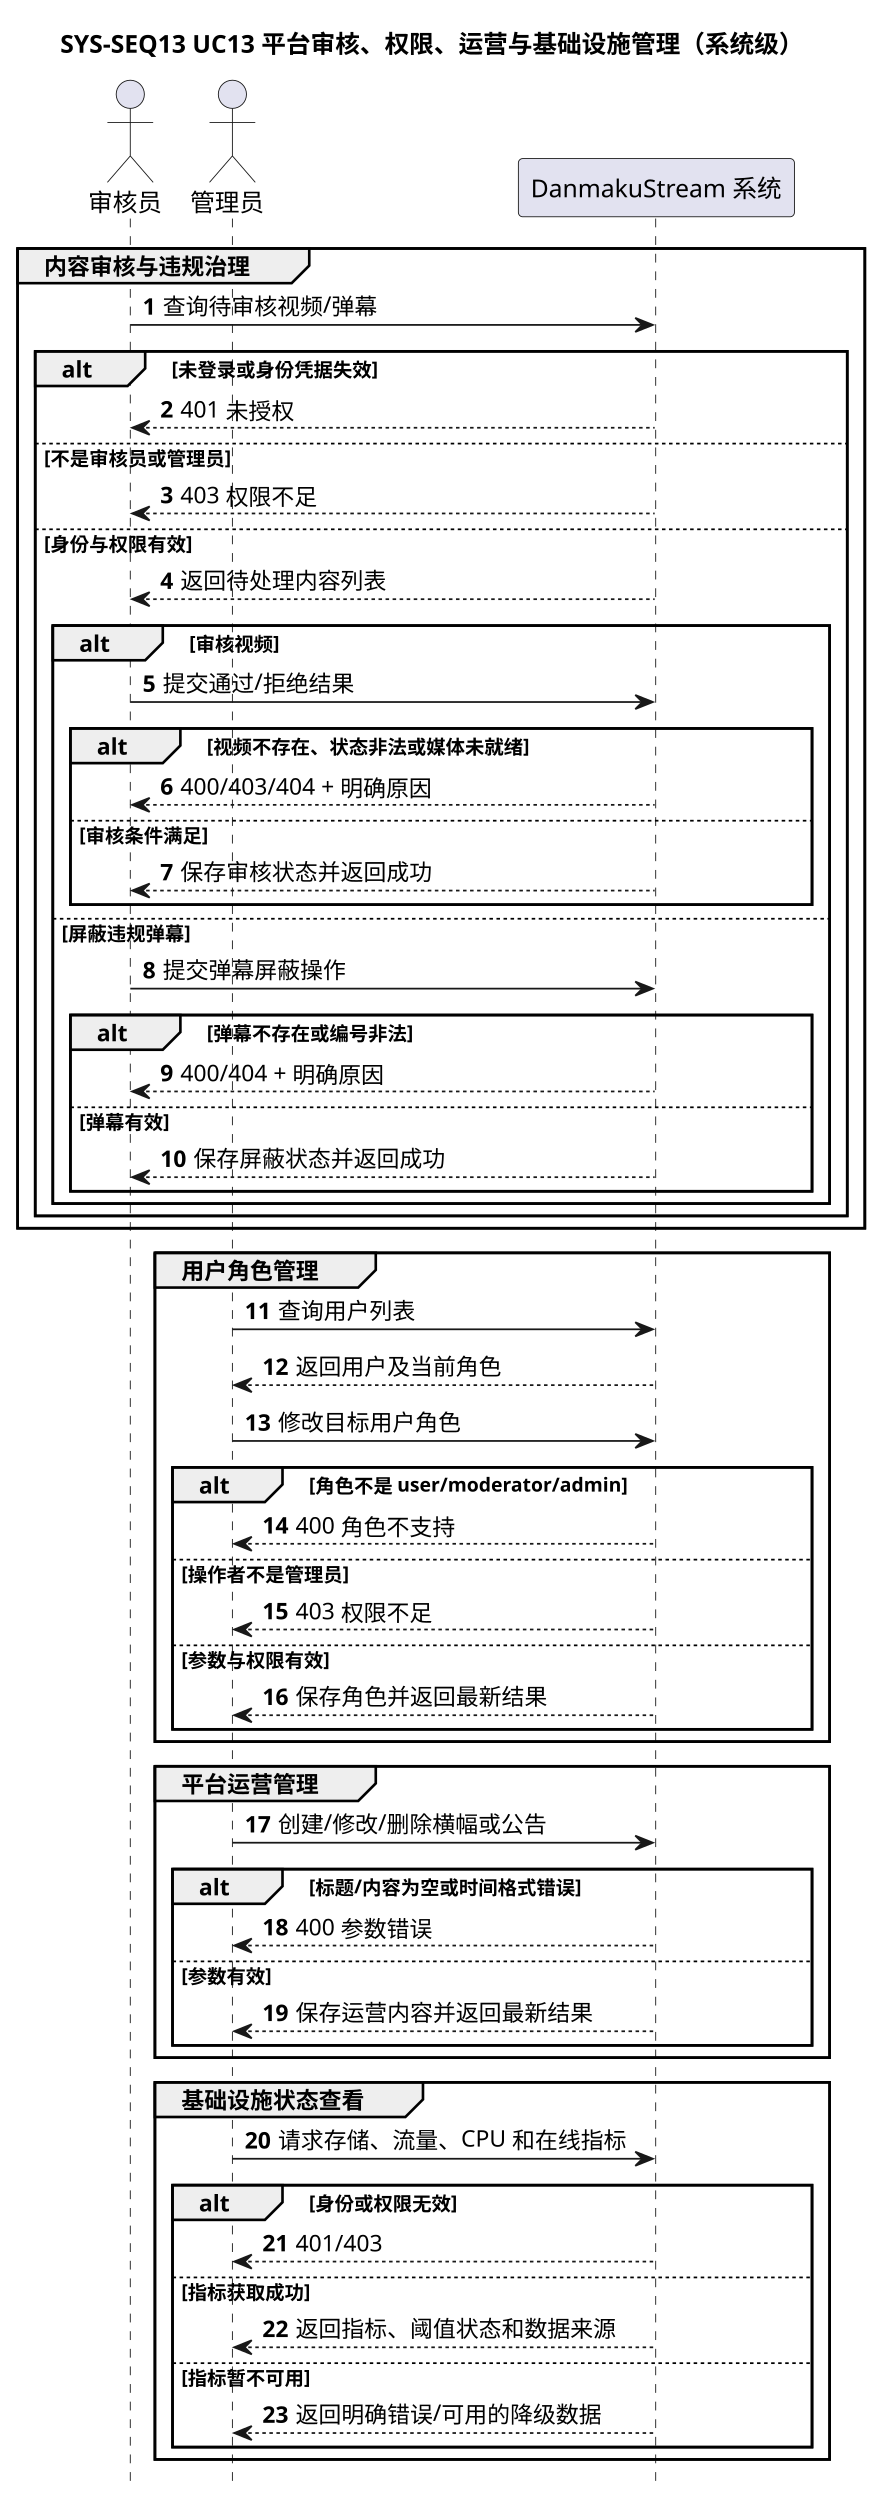
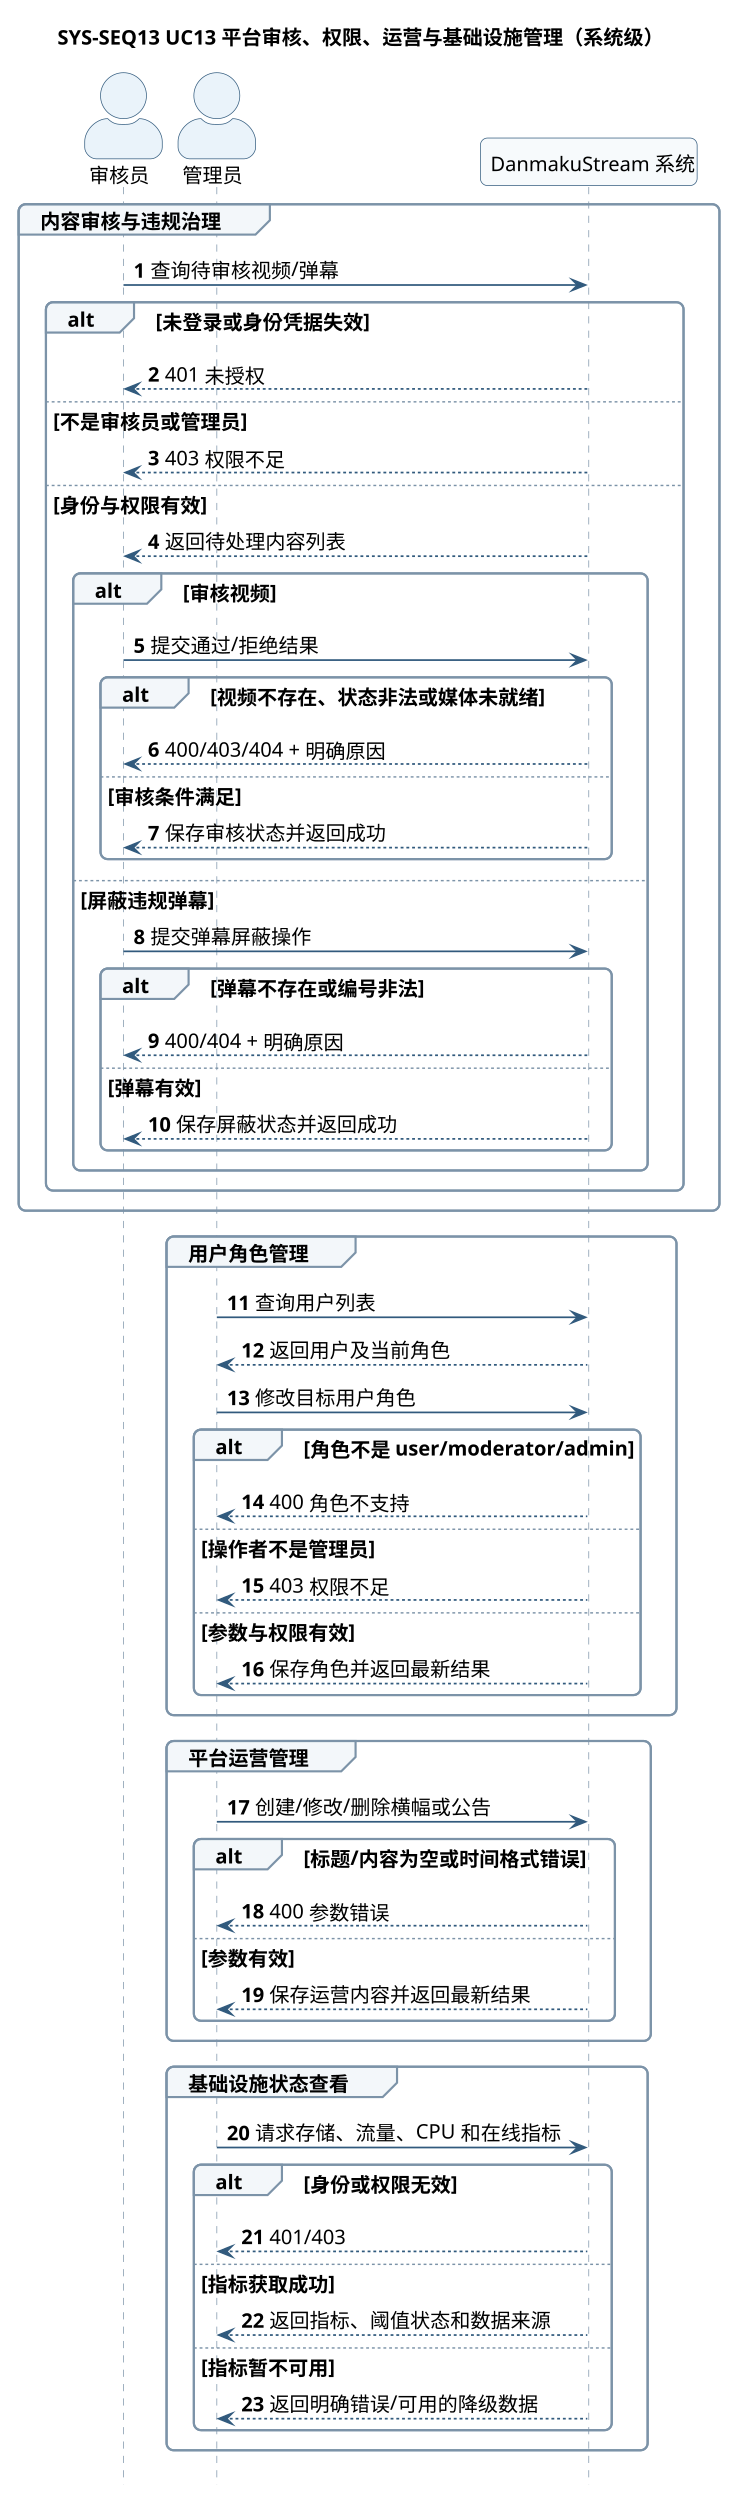
- <svg xmlns="http://www.w3.org/2000/svg" contentStyleType="text/css" data-diagram-type="SEQUENCE" height="1420px" preserveAspectRatio="none" style="width:497px;height:1420px;background:#FFFFFF;" version="1.1" viewBox="0 0 497 1420" width="497px" zoomAndPan="magnify">
+ <svg xmlns="http://www.w3.org/2000/svg" version="1.1" data-diagram-type="SEQUENCE" style="width:521px;height:1741px;background:#FFFFFF;" width="521px" height="1741px" viewBox="0 0 521 1741" zoomAndPan="magnify" preserveAspectRatio="none" contentStyleType="text/css">
  <defs />
-   <g>
-     <text fill="#000000" font-family="sans-serif" font-size="14" font-weight="bold" lengthAdjust="spacing" textLength="431.808" x="34.214" y="29.966">SYS-SEQ13 UC13 平台审核、权限、运营与基础设施管理（系统级）</text>
-     <rect fill="none" height="556.5" style="stroke:#000000;stroke-width:1.5;" width="481.236" x="10" y="141.136" />
-     <rect fill="none" height="491.088" style="stroke:#000000;stroke-width:1.5;" width="461.236" x="20" y="199.548" />
-     <rect fill="none" height="328.3" style="stroke:#000000;stroke-width:1.5;" width="441.236" x="30" y="355.336" />
-     <rect fill="none" height="100.1" style="stroke:#000000;stroke-width:1.5;" width="421.236" x="40" y="413.748" />
-     <rect fill="none" height="100.1" style="stroke:#000000;stroke-width:1.5;" width="421.236" x="40" y="576.536" />
-     <rect fill="none" height="277.612" style="stroke:#000000;stroke-width:1.5;" width="383.236" x="88" y="711.635" />
-     <rect fill="none" height="148.788" style="stroke:#000000;stroke-width:1.5;" width="363.236" x="98" y="833.46" />
-     <rect fill="none" height="165.512" style="stroke:#000000;stroke-width:1.5;" width="383.236" x="88" y="1003.247" />
-     <rect fill="none" height="100.1" style="stroke:#000000;stroke-width:1.5;" width="363.236" x="98" y="1061.659" />
-     <rect fill="none" height="214.2" style="stroke:#000000;stroke-width:1.5;" width="383.236" x="88" y="1182.759" />
-     <rect fill="none" height="148.788" style="stroke:#000000;stroke-width:1.5;" width="363.236" x="98" y="1241.171" />
+   <g font-family="sans-serif" lengthAdjust="spacing">
+     <g class="title" data-source-line="2">
+       <text x="40.005" y="31.044" fill="#000" font-size="14" textLength="439.011" font-weight="700">SYS-SEQ13 UC13 平台审核、权限、运营与基础设施管理（系统级）</text>
+     </g>
+     <rect x="13" y="142.24" width="488.021" height="700.883" fill="none" style="stroke:#7C93A8;stroke-width:1.5;" rx="5" ry="5" />
+     <rect x="32" y="210.48" width="444.021" height="618.643" fill="none" style="stroke:#7C93A8;stroke-width:1.5;" rx="5" ry="5" />
+     <rect x="51" y="399.321" width="400.021" height="415.802" fill="none" style="stroke:#7C93A8;stroke-width:1.5;" rx="5" ry="5" />
+     <rect x="70" y="471.682" width="356.021" height="126.601" fill="none" style="stroke:#7C93A8;stroke-width:1.5;" rx="5" ry="5" />
+     <rect x="70" y="674.522" width="356.021" height="126.601" fill="none" style="stroke:#7C93A8;stroke-width:1.5;" rx="5" ry="5" />
+     <rect x="116" y="861.123" width="355.115" height="333.321" fill="none" style="stroke:#7C93A8;stroke-width:1.5;" rx="5" ry="5" />
+     <rect x="135" y="995.604" width="311.115" height="184.841" fill="none" style="stroke:#7C93A8;stroke-width:1.5;" rx="5" ry="5" />
+     <rect x="116" y="1212.444" width="337.239" height="208.841" fill="none" style="stroke:#7C93A8;stroke-width:1.5;" rx="5" ry="5" />
+     <rect x="135" y="1280.685" width="293.239" height="126.601" fill="none" style="stroke:#7C93A8;stroke-width:1.5;" rx="5" ry="5" />
+     <rect x="116" y="1439.285" width="335.021" height="267.081" fill="none" style="stroke:#7C93A8;stroke-width:1.5;" rx="5" ry="5" />
+     <rect x="135" y="1507.525" width="291.021" height="184.841" fill="none" style="stroke:#7C93A8;stroke-width:1.5;" rx="5" ry="5" />
    <g>
-       <rect fill="#000000" fill-opacity="0" height="1289.823" width="8" x="70" y="124.136" />
-       <line style="stroke:#181818;stroke-width:0.5;stroke-dasharray:5,5;" x1="74" x2="74" y1="124.136" y2="1413.959" />
+       <rect x="82.5" y="130.24" width="8" height="1600.126" fill="#000" fill-opacity="0" />
+       <line x1="86" y1="130.24" x2="86" y2="1730.366" style="stroke:#7C93A8;stroke-width:0.5;stroke-dasharray:5,5;" />
    </g>
    <g>
-       <rect fill="#000000" fill-opacity="0" height="1289.823" width="8" x="128" y="124.136" />
-       <line style="stroke:#181818;stroke-width:0.5;stroke-dasharray:5,5;" x1="132" x2="132" y1="124.136" y2="1413.959" />
+       <rect x="147.5" y="130.24" width="8" height="1600.126" fill="#000" fill-opacity="0" />
+       <line x1="151" y1="130.24" x2="151" y2="1730.366" style="stroke:#7C93A8;stroke-width:0.5;stroke-dasharray:5,5;" />
    </g>
    <g>
-       <rect fill="#000000" fill-opacity="0" height="1289.823" width="8" x="368.836" y="124.136" />
-       <line style="stroke:#181818;stroke-width:0.5;stroke-dasharray:5,5;" x1="372.436" x2="372.436" y1="124.136" y2="1413.959" />
+       <rect x="406.521" y="130.24" width="8" height="1600.126" fill="#000" fill-opacity="0" />
+       <line x1="410.021" y1="130.24" x2="410.021" y2="1730.366" style="stroke:#7C93A8;stroke-width:0.5;stroke-dasharray:5,5;" />
    </g>
-     <g class="participant participant-head" data-participant="Moderator">
-       <text fill="#000000" font-family="sans-serif" font-size="14" lengthAdjust="spacing" textLength="42" x="50" y="120.034">审核员</text>
-       <ellipse cx="74" cy="53.568" fill="#E2E2F0" rx="8" ry="8" style="stroke:#181818;stroke-width:0.5;" />
-       <path d="M74,61.568 L74,88.568 M61,69.568 L87,69.568 M74,88.568 L61,103.568 M74,88.568 L87,103.568" fill="none" style="stroke:#181818;stroke-width:0.5;" />
-     </g>
-     <g class="participant participant-head" data-participant="Admin">
-       <text fill="#000000" font-family="sans-serif" font-size="14" lengthAdjust="spacing" textLength="42" x="108" y="120.034">管理员</text>
-       <ellipse cx="132" cy="53.568" fill="#E2E2F0" rx="8" ry="8" style="stroke:#181818;stroke-width:0.5;" />
-       <path d="M132,61.568 L132,88.568 M119,69.568 L145,69.568 M132,88.568 L119,103.568 M132,88.568 L145,103.568" fill="none" style="stroke:#181818;stroke-width:0.5;" />
-     </g>
-     <g class="participant participant-head" data-participant="System">
-       <rect fill="#E2E2F0" height="33.068" rx="2.5" ry="2.5" style="stroke:#181818;stroke-width:0.5;" width="156.8" x="294.436" y="90.068" />
-       <text fill="#000000" font-family="sans-serif" font-size="14" lengthAdjust="spacing" textLength="142.8" x="301.436" y="112.034">DanmakuStream 系统</text>
-     </g>
-     <path d="M10,141.136 L175.656,141.136 L175.656,150.842 L165.656,160.842 L10,160.842 L10,141.136" fill="#EEEEEE" style="stroke:#000000;stroke-width:1.5;" />
-     <rect fill="none" height="556.5" style="stroke:#000000;stroke-width:1.5;" width="481.236" x="10" y="141.136" />
-     <text fill="#000000" font-family="sans-serif" font-size="13" font-weight="bold" lengthAdjust="spacing" textLength="120.656" x="25" y="156.033">内容审核与违规治理</text>
-     <g class="message" data-participant-1="Moderator" data-participant-2="System">
-       <polygon fill="#181818" points="360.836,180.548,370.836,184.548,360.836,188.548,364.836,184.548" style="stroke:#181818;stroke-width:1;" />
-       <line style="stroke:#181818;stroke-width:1;" x1="74" x2="366.836" y1="184.548" y2="184.548" />
-       <text fill="#000000" font-family="sans-serif" font-size="13" font-weight="bold" lengthAdjust="spacing" textLength="7.436" x="81" y="178.739">1</text>
-       <text fill="#000000" font-family="sans-serif" font-size="13" lengthAdjust="spacing" textLength="121.836" x="92.436" y="178.739">查询待审核视频/弹幕</text>
-     </g>
-     <path d="M20,199.548 L82.459,199.548 L82.459,209.254 L72.459,219.254 L20,219.254 L20,199.548" fill="#EEEEEE" style="stroke:#000000;stroke-width:1.5;" />
-     <rect fill="none" height="491.088" style="stroke:#000000;stroke-width:1.5;" width="461.236" x="20" y="199.548" />
-     <text fill="#000000" font-family="sans-serif" font-size="13" font-weight="bold" lengthAdjust="spacing" textLength="17.459" x="35" y="214.445">alt</text>
-     <text fill="#000000" font-family="sans-serif" font-size="11" font-weight="bold" lengthAdjust="spacing" textLength="120.719" x="97.459" y="213.307">[未登录或身份凭据失效]</text>
-     <g class="message" data-participant-1="System" data-participant-2="Moderator">
-       <polygon fill="#181818" points="85,238.96,75,242.96,85,246.96,81,242.96" style="stroke:#181818;stroke-width:1;" />
-       <line style="stroke:#181818;stroke-width:1;stroke-dasharray:2,2;" x1="79" x2="371.836" y1="242.96" y2="242.96" />
-       <text fill="#000000" font-family="sans-serif" font-size="13" font-weight="bold" lengthAdjust="spacing" textLength="7.436" x="91" y="237.151">2</text>
-       <text fill="#000000" font-family="sans-serif" font-size="13" lengthAdjust="spacing" textLength="64.688" x="102.436" y="237.151">401 未授权</text>
-     </g>
-     <line style="stroke:#000000;stroke-width:1;stroke-dasharray:2,2;" x1="20" x2="481.236" y1="251.96" y2="251.96" />
-     <text fill="#000000" font-family="sans-serif" font-size="11" font-weight="bold" lengthAdjust="spacing" textLength="109.376" x="25" y="263.719">[不是审核员或管理员]</text>
-     <g class="message" data-participant-1="System" data-participant-2="Moderator">
-       <polygon fill="#181818" points="85,287.648,75,291.648,85,295.648,81,291.648" style="stroke:#181818;stroke-width:1;" />
-       <line style="stroke:#181818;stroke-width:1;stroke-dasharray:2,2;" x1="79" x2="371.836" y1="291.648" y2="291.648" />
-       <text fill="#000000" font-family="sans-serif" font-size="13" font-weight="bold" lengthAdjust="spacing" textLength="7.436" x="91" y="285.839">3</text>
-       <text fill="#000000" font-family="sans-serif" font-size="13" lengthAdjust="spacing" textLength="77.688" x="102.436" y="285.839">403 权限不足</text>
-     </g>
-     <line style="stroke:#000000;stroke-width:1;stroke-dasharray:2,2;" x1="20" x2="481.236" y1="300.648" y2="300.648" />
-     <text fill="#000000" font-family="sans-serif" font-size="11" font-weight="bold" lengthAdjust="spacing" textLength="86.688" x="25" y="312.407">[身份与权限有效]</text>
-     <g class="message" data-participant-1="System" data-participant-2="Moderator">
-       <polygon fill="#181818" points="85,336.336,75,340.336,85,344.336,81,340.336" style="stroke:#181818;stroke-width:1;" />
-       <line style="stroke:#181818;stroke-width:1;stroke-dasharray:2,2;" x1="79" x2="371.836" y1="340.336" y2="340.336" />
-       <text fill="#000000" font-family="sans-serif" font-size="13" font-weight="bold" lengthAdjust="spacing" textLength="7.436" x="91" y="334.527">4</text>
-       <text fill="#000000" font-family="sans-serif" font-size="13" lengthAdjust="spacing" textLength="117" x="102.436" y="334.527">返回待处理内容列表</text>
-     </g>
-     <path d="M30,355.336 L92.459,355.336 L92.459,365.042 L82.459,375.042 L30,375.042 L30,355.336" fill="#EEEEEE" style="stroke:#000000;stroke-width:1.5;" />
-     <rect fill="none" height="328.3" style="stroke:#000000;stroke-width:1.5;" width="441.236" x="30" y="355.336" />
-     <text fill="#000000" font-family="sans-serif" font-size="13" font-weight="bold" lengthAdjust="spacing" textLength="17.459" x="45" y="370.233">alt</text>
-     <text fill="#000000" font-family="sans-serif" font-size="11" font-weight="bold" lengthAdjust="spacing" textLength="52.657" x="107.459" y="369.095">[审核视频]</text>
-     <g class="message" data-participant-1="Moderator" data-participant-2="System">
-       <polygon fill="#181818" points="360.836,394.748,370.836,398.748,360.836,402.748,364.836,398.748" style="stroke:#181818;stroke-width:1;" />
-       <line style="stroke:#181818;stroke-width:1;" x1="74" x2="366.836" y1="398.748" y2="398.748" />
-       <text fill="#000000" font-family="sans-serif" font-size="13" font-weight="bold" lengthAdjust="spacing" textLength="7.436" x="81" y="392.939">5</text>
-       <text fill="#000000" font-family="sans-serif" font-size="13" lengthAdjust="spacing" textLength="108.836" x="92.436" y="392.939">提交通过/拒绝结果</text>
-     </g>
-     <path d="M40,413.748 L102.459,413.748 L102.459,423.454 L92.459,433.454 L40,433.454 L40,413.748" fill="#EEEEEE" style="stroke:#000000;stroke-width:1.5;" />
-     <rect fill="none" height="100.1" style="stroke:#000000;stroke-width:1.5;" width="421.236" x="40" y="413.748" />
-     <text fill="#000000" font-family="sans-serif" font-size="13" font-weight="bold" lengthAdjust="spacing" textLength="17.459" x="55" y="428.645">alt</text>
-     <text fill="#000000" font-family="sans-serif" font-size="11" font-weight="bold" lengthAdjust="spacing" textLength="188.782" x="117.459" y="427.507">[视频不存在、状态非法或媒体未就绪]</text>
-     <g class="message" data-participant-1="System" data-participant-2="Moderator">
-       <polygon fill="#181818" points="85,453.16,75,457.16,85,461.16,81,457.16" style="stroke:#181818;stroke-width:1;" />
-       <line style="stroke:#181818;stroke-width:1;stroke-dasharray:2,2;" x1="79" x2="371.836" y1="457.16" y2="457.16" />
-       <text fill="#000000" font-family="sans-serif" font-size="13" font-weight="bold" lengthAdjust="spacing" textLength="7.436" x="91" y="451.351">6</text>
-       <text fill="#000000" font-family="sans-serif" font-size="13" lengthAdjust="spacing" textLength="142.792" x="102.436" y="451.351">400/403/404 + 明确原因</text>
-     </g>
-     <line style="stroke:#000000;stroke-width:1;stroke-dasharray:2,2;" x1="40" x2="461.236" y1="466.16" y2="466.16" />
-     <text fill="#000000" font-family="sans-serif" font-size="11" font-weight="bold" lengthAdjust="spacing" textLength="75.344" x="45" y="477.919">[审核条件满足]</text>
-     <g class="message" data-participant-1="System" data-participant-2="Moderator">
-       <polygon fill="#181818" points="85,501.848,75,505.848,85,509.848,81,505.848" style="stroke:#181818;stroke-width:1;" />
-       <line style="stroke:#181818;stroke-width:1;stroke-dasharray:2,2;" x1="79" x2="371.836" y1="505.848" y2="505.848" />
-       <text fill="#000000" font-family="sans-serif" font-size="13" font-weight="bold" lengthAdjust="spacing" textLength="7.436" x="91" y="500.039">7</text>
-       <text fill="#000000" font-family="sans-serif" font-size="13" lengthAdjust="spacing" textLength="143" x="102.436" y="500.039">保存审核状态并返回成功</text>
-     </g>
-     <line style="stroke:#000000;stroke-width:1;stroke-dasharray:2,2;" x1="30" x2="471.236" y1="521.848" y2="521.848" />
-     <text fill="#000000" font-family="sans-serif" font-size="11" font-weight="bold" lengthAdjust="spacing" textLength="75.344" x="35" y="533.607">[屏蔽违规弹幕]</text>
-     <g class="message" data-participant-1="Moderator" data-participant-2="System">
-       <polygon fill="#181818" points="360.836,557.536,370.836,561.536,360.836,565.536,364.836,561.536" style="stroke:#181818;stroke-width:1;" />
-       <line style="stroke:#181818;stroke-width:1;" x1="74" x2="366.836" y1="561.536" y2="561.536" />
-       <text fill="#000000" font-family="sans-serif" font-size="13" font-weight="bold" lengthAdjust="spacing" textLength="7.436" x="81" y="555.727">8</text>
-       <text fill="#000000" font-family="sans-serif" font-size="13" lengthAdjust="spacing" textLength="104" x="92.436" y="555.727">提交弹幕屏蔽操作</text>
-     </g>
-     <path d="M40,576.536 L102.459,576.536 L102.459,586.242 L92.459,596.242 L40,596.242 L40,576.536" fill="#EEEEEE" style="stroke:#000000;stroke-width:1.5;" />
-     <rect fill="none" height="100.1" style="stroke:#000000;stroke-width:1.5;" width="421.236" x="40" y="576.536" />
-     <text fill="#000000" font-family="sans-serif" font-size="13" font-weight="bold" lengthAdjust="spacing" textLength="17.459" x="55" y="591.433">alt</text>
-     <text fill="#000000" font-family="sans-serif" font-size="11" font-weight="bold" lengthAdjust="spacing" textLength="120.719" x="117.459" y="590.294">[弹幕不存在或编号非法]</text>
-     <g class="message" data-participant-1="System" data-participant-2="Moderator">
-       <polygon fill="#181818" points="85,615.948,75,619.948,85,623.948,81,619.948" style="stroke:#181818;stroke-width:1;" />
-       <line style="stroke:#181818;stroke-width:1;stroke-dasharray:2,2;" x1="79" x2="371.836" y1="619.948" y2="619.948" />
-       <text fill="#000000" font-family="sans-serif" font-size="13" font-weight="bold" lengthAdjust="spacing" textLength="7.436" x="91" y="614.139">9</text>
-       <text fill="#000000" font-family="sans-serif" font-size="13" lengthAdjust="spacing" textLength="115.648" x="102.436" y="614.139">400/404 + 明确原因</text>
-     </g>
-     <line style="stroke:#000000;stroke-width:1;stroke-dasharray:2,2;" x1="40" x2="461.236" y1="628.948" y2="628.948" />
-     <text fill="#000000" font-family="sans-serif" font-size="11" font-weight="bold" lengthAdjust="spacing" textLength="52.657" x="45" y="640.707">[弹幕有效]</text>
-     <g class="message" data-participant-1="System" data-participant-2="Moderator">
-       <polygon fill="#181818" points="85,664.635,75,668.635,85,672.635,81,668.635" style="stroke:#181818;stroke-width:1;" />
-       <line style="stroke:#181818;stroke-width:1;stroke-dasharray:2,2;" x1="79" x2="371.836" y1="668.635" y2="668.635" />
-       <text fill="#000000" font-family="sans-serif" font-size="13" font-weight="bold" lengthAdjust="spacing" textLength="14.872" x="91" y="662.827">10</text>
-       <text fill="#000000" font-family="sans-serif" font-size="13" lengthAdjust="spacing" textLength="143" x="109.872" y="662.827">保存屏蔽状态并返回成功</text>
-     </g>
-     <path d="M88,711.635 L213.438,711.635 L213.438,721.341 L203.438,731.341 L88,731.341 L88,711.635" fill="#EEEEEE" style="stroke:#000000;stroke-width:1.5;" />
-     <rect fill="none" height="277.612" style="stroke:#000000;stroke-width:1.5;" width="383.236" x="88" y="711.635" />
-     <text fill="#000000" font-family="sans-serif" font-size="13" font-weight="bold" lengthAdjust="spacing" textLength="80.438" x="103" y="726.533">用户角色管理</text>
-     <g class="message" data-participant-1="Admin" data-participant-2="System">
-       <polygon fill="#181818" points="360.836,751.048,370.836,755.048,360.836,759.048,364.836,755.048" style="stroke:#181818;stroke-width:1;" />
-       <line style="stroke:#181818;stroke-width:1;" x1="132" x2="366.836" y1="755.048" y2="755.048" />
-       <text fill="#000000" font-family="sans-serif" font-size="13" font-weight="bold" lengthAdjust="spacing" textLength="14.872" x="139" y="749.239">11</text>
-       <text fill="#000000" font-family="sans-serif" font-size="13" lengthAdjust="spacing" textLength="78" x="157.872" y="749.239">查询用户列表</text>
-     </g>
-     <g class="message" data-participant-1="System" data-participant-2="Admin">
-       <polygon fill="#181818" points="143,782.754,133,786.754,143,790.754,139,786.754" style="stroke:#181818;stroke-width:1;" />
-       <line style="stroke:#181818;stroke-width:1;stroke-dasharray:2,2;" x1="137" x2="371.836" y1="786.754" y2="786.754" />
-       <text fill="#000000" font-family="sans-serif" font-size="13" font-weight="bold" lengthAdjust="spacing" textLength="14.872" x="149" y="780.945">12</text>
-       <text fill="#000000" font-family="sans-serif" font-size="13" lengthAdjust="spacing" textLength="117" x="167.872" y="780.945">返回用户及当前角色</text>
-     </g>
-     <g class="message" data-participant-1="Admin" data-participant-2="System">
-       <polygon fill="#181818" points="360.836,814.46,370.836,818.46,360.836,822.46,364.836,818.46" style="stroke:#181818;stroke-width:1;" />
-       <line style="stroke:#181818;stroke-width:1;" x1="132" x2="366.836" y1="818.46" y2="818.46" />
-       <text fill="#000000" font-family="sans-serif" font-size="13" font-weight="bold" lengthAdjust="spacing" textLength="14.872" x="139" y="812.651">13</text>
-       <text fill="#000000" font-family="sans-serif" font-size="13" lengthAdjust="spacing" textLength="104" x="157.872" y="812.651">修改目标用户角色</text>
-     </g>
-     <path d="M98,833.46 L160.459,833.46 L160.459,843.166 L150.459,853.166 L98,853.166 L98,833.46" fill="#EEEEEE" style="stroke:#000000;stroke-width:1.5;" />
-     <rect fill="none" height="148.788" style="stroke:#000000;stroke-width:1.5;" width="363.236" x="98" y="833.46" />
-     <text fill="#000000" font-family="sans-serif" font-size="13" font-weight="bold" lengthAdjust="spacing" textLength="17.459" x="113" y="848.357">alt</text>
-     <text fill="#000000" font-family="sans-serif" font-size="11" font-weight="bold" lengthAdjust="spacing" textLength="183.072" x="175.459" y="847.218">[角色不是 user/moderator/admin]</text>
-     <g class="message" data-participant-1="System" data-participant-2="Admin">
-       <polygon fill="#181818" points="143,872.872,133,876.872,143,880.872,139,876.872" style="stroke:#181818;stroke-width:1;" />
-       <line style="stroke:#181818;stroke-width:1;stroke-dasharray:2,2;" x1="137" x2="371.836" y1="876.872" y2="876.872" />
-       <text fill="#000000" font-family="sans-serif" font-size="13" font-weight="bold" lengthAdjust="spacing" textLength="14.872" x="149" y="871.063">14</text>
-       <text fill="#000000" font-family="sans-serif" font-size="13" lengthAdjust="spacing" textLength="90.688" x="167.872" y="871.063">400 角色不支持</text>
-     </g>
-     <line style="stroke:#000000;stroke-width:1;stroke-dasharray:2,2;" x1="98" x2="461.236" y1="885.872" y2="885.872" />
-     <text fill="#000000" font-family="sans-serif" font-size="11" font-weight="bold" lengthAdjust="spacing" textLength="98.032" x="103" y="897.63">[操作者不是管理员]</text>
-     <g class="message" data-participant-1="System" data-participant-2="Admin">
-       <polygon fill="#181818" points="143,921.559,133,925.559,143,929.559,139,925.559" style="stroke:#181818;stroke-width:1;" />
-       <line style="stroke:#181818;stroke-width:1;stroke-dasharray:2,2;" x1="137" x2="371.836" y1="925.559" y2="925.559" />
-       <text fill="#000000" font-family="sans-serif" font-size="13" font-weight="bold" lengthAdjust="spacing" textLength="14.872" x="149" y="919.75">15</text>
-       <text fill="#000000" font-family="sans-serif" font-size="13" lengthAdjust="spacing" textLength="77.688" x="167.872" y="919.75">403 权限不足</text>
-     </g>
-     <line style="stroke:#000000;stroke-width:1;stroke-dasharray:2,2;" x1="98" x2="461.236" y1="934.559" y2="934.559" />
-     <text fill="#000000" font-family="sans-serif" font-size="11" font-weight="bold" lengthAdjust="spacing" textLength="86.688" x="103" y="946.318">[参数与权限有效]</text>
-     <g class="message" data-participant-1="System" data-participant-2="Admin">
-       <polygon fill="#181818" points="143,970.247,133,974.247,143,978.247,139,974.247" style="stroke:#181818;stroke-width:1;" />
-       <line style="stroke:#181818;stroke-width:1;stroke-dasharray:2,2;" x1="137" x2="371.836" y1="974.247" y2="974.247" />
-       <text fill="#000000" font-family="sans-serif" font-size="13" font-weight="bold" lengthAdjust="spacing" textLength="14.872" x="149" y="968.438">16</text>
-       <text fill="#000000" font-family="sans-serif" font-size="13" lengthAdjust="spacing" textLength="143" x="167.872" y="968.438">保存角色并返回最新结果</text>
-     </g>
-     <path d="M88,1003.247 L213.438,1003.247 L213.438,1012.953 L203.438,1022.953 L88,1022.953 L88,1003.247" fill="#EEEEEE" style="stroke:#000000;stroke-width:1.5;" />
-     <rect fill="none" height="165.512" style="stroke:#000000;stroke-width:1.5;" width="383.236" x="88" y="1003.247" />
-     <text fill="#000000" font-family="sans-serif" font-size="13" font-weight="bold" lengthAdjust="spacing" textLength="80.438" x="103" y="1018.144">平台运营管理</text>
-     <g class="message" data-participant-1="Admin" data-participant-2="System">
-       <polygon fill="#181818" points="360.836,1042.659,370.836,1046.659,360.836,1050.659,364.836,1046.659" style="stroke:#181818;stroke-width:1;" />
-       <line style="stroke:#181818;stroke-width:1;" x1="132" x2="366.836" y1="1046.659" y2="1046.659" />
-       <text fill="#000000" font-family="sans-serif" font-size="13" font-weight="bold" lengthAdjust="spacing" textLength="14.872" x="139" y="1040.851">17</text>
-       <text fill="#000000" font-family="sans-serif" font-size="13" lengthAdjust="spacing" textLength="152.672" x="157.872" y="1040.851">创建/修改/删除横幅或公告</text>
-     </g>
-     <path d="M98,1061.659 L160.459,1061.659 L160.459,1071.366 L150.459,1081.366 L98,1081.366 L98,1061.659" fill="#EEEEEE" style="stroke:#000000;stroke-width:1.5;" />
-     <rect fill="none" height="100.1" style="stroke:#000000;stroke-width:1.5;" width="363.236" x="98" y="1061.659" />
-     <text fill="#000000" font-family="sans-serif" font-size="13" font-weight="bold" lengthAdjust="spacing" textLength="17.459" x="113" y="1076.556">alt</text>
-     <text fill="#000000" font-family="sans-serif" font-size="11" font-weight="bold" lengthAdjust="spacing" textLength="159.294" x="175.459" y="1075.418">[标题/内容为空或时间格式错误]</text>
-     <g class="message" data-participant-1="System" data-participant-2="Admin">
-       <polygon fill="#181818" points="143,1101.072,133,1105.072,143,1109.072,139,1105.072" style="stroke:#181818;stroke-width:1;" />
-       <line style="stroke:#181818;stroke-width:1;stroke-dasharray:2,2;" x1="137" x2="371.836" y1="1105.072" y2="1105.072" />
-       <text fill="#000000" font-family="sans-serif" font-size="13" font-weight="bold" lengthAdjust="spacing" textLength="14.872" x="149" y="1099.263">18</text>
-       <text fill="#000000" font-family="sans-serif" font-size="13" lengthAdjust="spacing" textLength="77.688" x="167.872" y="1099.263">400 参数错误</text>
-     </g>
-     <line style="stroke:#000000;stroke-width:1;stroke-dasharray:2,2;" x1="98" x2="461.236" y1="1114.072" y2="1114.072" />
-     <text fill="#000000" font-family="sans-serif" font-size="11" font-weight="bold" lengthAdjust="spacing" textLength="52.657" x="103" y="1125.83">[参数有效]</text>
-     <g class="message" data-participant-1="System" data-participant-2="Admin">
-       <polygon fill="#181818" points="143,1149.759,133,1153.759,143,1157.759,139,1153.759" style="stroke:#181818;stroke-width:1;" />
-       <line style="stroke:#181818;stroke-width:1;stroke-dasharray:2,2;" x1="137" x2="371.836" y1="1153.759" y2="1153.759" />
-       <text fill="#000000" font-family="sans-serif" font-size="13" font-weight="bold" lengthAdjust="spacing" textLength="14.872" x="149" y="1147.95">19</text>
-       <text fill="#000000" font-family="sans-serif" font-size="13" lengthAdjust="spacing" textLength="169" x="167.872" y="1147.95">保存运营内容并返回最新结果</text>
-     </g>
-     <path d="M88,1182.759 L240.25,1182.759 L240.25,1192.465 L230.25,1202.465 L88,1202.465 L88,1182.759" fill="#EEEEEE" style="stroke:#000000;stroke-width:1.5;" />
-     <rect fill="none" height="214.2" style="stroke:#000000;stroke-width:1.5;" width="383.236" x="88" y="1182.759" />
-     <text fill="#000000" font-family="sans-serif" font-size="13" font-weight="bold" lengthAdjust="spacing" textLength="107.25" x="103" y="1197.656">基础设施状态查看</text>
-     <g class="message" data-participant-1="Admin" data-participant-2="System">
-       <polygon fill="#181818" points="360.836,1222.171,370.836,1226.171,360.836,1230.171,364.836,1226.171" style="stroke:#181818;stroke-width:1;" />
-       <line style="stroke:#181818;stroke-width:1;" x1="132" x2="366.836" y1="1226.171" y2="1226.171" />
-       <text fill="#000000" font-family="sans-serif" font-size="13" font-weight="bold" lengthAdjust="spacing" textLength="14.872" x="139" y="1220.362">20</text>
-       <text fill="#000000" font-family="sans-serif" font-size="13" lengthAdjust="spacing" textLength="197.964" x="157.872" y="1220.362">请求存储、流量、CPU 和在线指标</text>
-     </g>
-     <path d="M98,1241.171 L160.459,1241.171 L160.459,1250.877 L150.459,1260.877 L98,1260.877 L98,1241.171" fill="#EEEEEE" style="stroke:#000000;stroke-width:1.5;" />
-     <rect fill="none" height="148.788" style="stroke:#000000;stroke-width:1.5;" width="363.236" x="98" y="1241.171" />
-     <text fill="#000000" font-family="sans-serif" font-size="13" font-weight="bold" lengthAdjust="spacing" textLength="17.459" x="113" y="1256.068">alt</text>
-     <text fill="#000000" font-family="sans-serif" font-size="11" font-weight="bold" lengthAdjust="spacing" textLength="86.688" x="175.459" y="1254.93">[身份或权限无效]</text>
-     <g class="message" data-participant-1="System" data-participant-2="Admin">
-       <polygon fill="#181818" points="143,1280.583,133,1284.583,143,1288.583,139,1284.583" style="stroke:#181818;stroke-width:1;" />
-       <line style="stroke:#181818;stroke-width:1;stroke-dasharray:2,2;" x1="137" x2="371.836" y1="1284.583" y2="1284.583" />
-       <text fill="#000000" font-family="sans-serif" font-size="13" font-weight="bold" lengthAdjust="spacing" textLength="14.872" x="149" y="1278.774">21</text>
-       <text fill="#000000" font-family="sans-serif" font-size="13" lengthAdjust="spacing" textLength="49.452" x="167.872" y="1278.774">401/403</text>
-     </g>
-     <line style="stroke:#000000;stroke-width:1;stroke-dasharray:2,2;" x1="98" x2="461.236" y1="1293.583" y2="1293.583" />
-     <text fill="#000000" font-family="sans-serif" font-size="11" font-weight="bold" lengthAdjust="spacing" textLength="75.344" x="103" y="1305.342">[指标获取成功]</text>
-     <g class="message" data-participant-1="System" data-participant-2="Admin">
-       <polygon fill="#181818" points="143,1329.271,133,1333.271,143,1337.271,139,1333.271" style="stroke:#181818;stroke-width:1;" />
-       <line style="stroke:#181818;stroke-width:1;stroke-dasharray:2,2;" x1="137" x2="371.836" y1="1333.271" y2="1333.271" />
-       <text fill="#000000" font-family="sans-serif" font-size="13" font-weight="bold" lengthAdjust="spacing" textLength="14.872" x="149" y="1327.462">22</text>
-       <text fill="#000000" font-family="sans-serif" font-size="13" lengthAdjust="spacing" textLength="182" x="167.872" y="1327.462">返回指标、阈值状态和数据来源</text>
-     </g>
-     <line style="stroke:#000000;stroke-width:1;stroke-dasharray:2,2;" x1="98" x2="461.236" y1="1342.271" y2="1342.271" />
-     <text fill="#000000" font-family="sans-serif" font-size="11" font-weight="bold" lengthAdjust="spacing" textLength="75.344" x="103" y="1354.03">[指标暂不可用]</text>
-     <g class="message" data-participant-1="System" data-participant-2="Admin">
-       <polygon fill="#181818" points="143,1377.959,133,1381.959,143,1385.959,139,1381.959" style="stroke:#181818;stroke-width:1;" />
-       <line style="stroke:#181818;stroke-width:1;stroke-dasharray:2,2;" x1="137" x2="371.836" y1="1381.959" y2="1381.959" />
-       <text fill="#000000" font-family="sans-serif" font-size="13" font-weight="bold" lengthAdjust="spacing" textLength="14.872" x="149" y="1376.15">23</text>
-       <text fill="#000000" font-family="sans-serif" font-size="13" lengthAdjust="spacing" textLength="173.836" x="167.872" y="1376.15">返回明确错误/可用的降级数据</text>
-     </g>
+     <text x="62" y="127.164" fill="#000" font-size="14" textLength="42">审核员</text>
+     <ellipse cx="86" cy="66.62" rx="16" ry="16" fill="#EAF3FA" style="stroke:#315A7D;stroke-width:0.5;" />
+     <path d="M86,86.62 C90,86.62 93,86.62 97,82.62 C105,82.62 113,90.62 113,98.62 L113,102.62 C113,106.62 109,110.62 105,110.62 L67,110.62 C63,110.62 59,106.62 59,102.62 L59,98.62 C59,90.62 67,82.62 75,82.62 C79,86.62 82,86.62 86,86.62" style="stroke:#315A7D;stroke-width:0.5;" fill="#EAF3FA" />
+     <text x="127" y="127.164" fill="#000" font-size="14" textLength="42">管理员</text>
+     <ellipse cx="151" cy="66.62" rx="16" ry="16" fill="#EAF3FA" style="stroke:#315A7D;stroke-width:0.5;" />
+     <path d="M151,86.62 C155,86.62 158,86.62 162,82.62 C170,82.62 178,90.62 178,98.62 L178,102.62 C178,106.62 174,110.62 170,110.62 L132,110.62 C128,110.62 124,106.62 124,102.62 L124,98.62 C124,90.62 132,82.62 140,82.62 C144,86.62 147,86.62 151,86.62" style="stroke:#315A7D;stroke-width:0.5;" fill="#EAF3FA" />
+     <rect x="334.555" y="96.12" width="150.931" height="33.12" fill="#F7FAFC" style="stroke:#315A7D;stroke-width:0.5;" rx="5" ry="5" />
+     <text x="341.555" y="119.164" fill="#000" font-size="14" textLength="136.931">DanmakuStream 系统</text>
+     <path d="M18,142.24 L187.938,142.24 L187.938,153.36 L177.938,163.36 L13,163.36 L13,147.24 A5,5 0 0 1 18,142.24" style="stroke:#7C93A8;stroke-width:1.5;" fill="#F3F7FA" />
+     <rect x="13" y="142.24" width="488.021" height="700.883" fill="none" style="stroke:#7C93A8;stroke-width:1.5;" rx="5" ry="5" />
+     <text x="28" y="159.284" fill="#000" font-size="14" textLength="129.938" font-weight="700">内容审核与违规治理</text>
+     <polygon points="398.021,194.48,408.021,198.48,398.021,202.48,402.021,198.48" fill="#315A7D" style="stroke:#315A7D;stroke-width:1;stroke-linejoin:miter;stroke-miterlimit:10;" />
+     <line x1="86" y1="198.48" x2="404.021" y2="198.48" style="stroke:#315A7D;stroke-width:1.2;" />
+     <text x="93" y="193.404" fill="#000" font-size="14" font-weight="700">1</text>
+     <text x="104.786" y="193.404" fill="#000" font-size="14" textLength="129.89">查询待审核视频/弹幕</text>
+     <path d="M37,210.48 L93.338,210.48 L93.338,221.601 L83.338,231.601 L32,231.601 L32,215.48 A5,5 0 0 1 37,210.48" style="stroke:#7C93A8;stroke-width:1.5;" fill="#F3F7FA" />
+     <rect x="32" y="210.48" width="444.021" height="618.643" fill="none" style="stroke:#7C93A8;stroke-width:1.5;" rx="5" ry="5" />
+     <text x="47" y="227.524" fill="#000" font-size="14" textLength="16.338" font-weight="700">alt</text>
+     <text x="108.338" y="228.524" fill="#000" font-size="14" textLength="153.699" font-weight="700">[未登录或身份凭据失效]</text>
+     <polygon points="97,266.841,87,270.841,97,274.841,93,270.841" fill="#315A7D" style="stroke:#315A7D;stroke-width:1;stroke-linejoin:miter;stroke-miterlimit:10;" />
+     <line x1="91" y1="270.841" x2="409.021" y2="270.841" style="stroke:#315A7D;stroke-width:1.2;stroke-dasharray:2,2;" />
+     <text x="103" y="265.765" fill="#000" font-size="14" font-weight="700">2</text>
+     <text x="114.786" y="265.765" fill="#000" font-size="14" textLength="69.248">401 未授权</text>
+     <line x1="32" y1="279.841" x2="476.021" y2="279.841" style="stroke:#7C93A8;stroke-width:1;stroke-dasharray:2,2;" />
+     <text x="37" y="297.885" fill="#000" font-size="14" textLength="139.262" font-weight="700">[不是审核员或管理员]</text>
+     <polygon points="97,325.081,87,329.081,97,333.081,93,329.081" fill="#315A7D" style="stroke:#315A7D;stroke-width:1;stroke-linejoin:miter;stroke-miterlimit:10;" />
+     <line x1="91" y1="329.081" x2="409.021" y2="329.081" style="stroke:#315A7D;stroke-width:1.2;stroke-dasharray:2,2;" />
+     <text x="103" y="324.005" fill="#000" font-size="14" font-weight="700">3</text>
+     <text x="114.786" y="324.005" fill="#000" font-size="14" textLength="83.248">403 权限不足</text>
+     <line x1="32" y1="338.081" x2="476.021" y2="338.081" style="stroke:#7C93A8;stroke-width:1;stroke-dasharray:2,2;" />
+     <text x="37" y="356.125" fill="#000" font-size="14" textLength="110.387" font-weight="700">[身份与权限有效]</text>
+     <polygon points="97,383.321,87,387.321,97,391.321,93,387.321" fill="#315A7D" style="stroke:#315A7D;stroke-width:1;stroke-linejoin:miter;stroke-miterlimit:10;" />
+     <line x1="91" y1="387.321" x2="409.021" y2="387.321" style="stroke:#315A7D;stroke-width:1.2;stroke-dasharray:2,2;" />
+     <text x="103" y="382.245" fill="#000" font-size="14" font-weight="700">4</text>
+     <text x="114.786" y="382.245" fill="#000" font-size="14" textLength="126">返回待处理内容列表</text>
+     <path d="M56,399.321 L112.338,399.321 L112.338,410.441 L102.338,420.441 L51,420.441 L51,404.321 A5,5 0 0 1 56,399.321" style="stroke:#7C93A8;stroke-width:1.5;" fill="#F3F7FA" />
+     <rect x="51" y="399.321" width="400.021" height="415.802" fill="none" style="stroke:#7C93A8;stroke-width:1.5;" rx="5" ry="5" />
+     <text x="66" y="416.365" fill="#000" font-size="14" textLength="16.338" font-weight="700">alt</text>
+     <text x="127.338" y="417.365" fill="#000" font-size="14" textLength="67.074" font-weight="700">[审核视频]</text>
+     <polygon points="398.021,455.682,408.021,459.682,398.021,463.682,402.021,459.682" fill="#315A7D" style="stroke:#315A7D;stroke-width:1;stroke-linejoin:miter;stroke-miterlimit:10;" />
+     <line x1="86" y1="459.682" x2="404.021" y2="459.682" style="stroke:#315A7D;stroke-width:1.2;" />
+     <text x="93" y="454.605" fill="#000" font-size="14" font-weight="700">5</text>
+     <text x="104.786" y="454.605" fill="#000" font-size="14" textLength="115.89">提交通过/拒绝结果</text>
+     <path d="M75,471.682 L131.338,471.682 L131.338,482.802 L121.338,492.802 L70,492.802 L70,476.682 A5,5 0 0 1 75,471.682" style="stroke:#7C93A8;stroke-width:1.5;" fill="#F3F7FA" />
+     <rect x="70" y="471.682" width="356.021" height="126.601" fill="none" style="stroke:#7C93A8;stroke-width:1.5;" rx="5" ry="5" />
+     <text x="85" y="488.726" fill="#000" font-size="14" textLength="16.338" font-weight="700">alt</text>
+     <text x="146.338" y="489.726" fill="#000" font-size="14" textLength="240.324" font-weight="700">[视频不存在、状态非法或媒体未就绪]</text>
+     <polygon points="97,528.042,87,532.042,97,536.042,93,532.042" fill="#315A7D" style="stroke:#315A7D;stroke-width:1;stroke-linejoin:miter;stroke-miterlimit:10;" />
+     <line x1="91" y1="532.042" x2="409.021" y2="532.042" style="stroke:#315A7D;stroke-width:1.2;stroke-dasharray:2,2;" />
+     <text x="103" y="526.966" fill="#000" font-size="14" font-weight="700">6</text>
+     <text x="114.786" y="526.966" fill="#000" font-size="14" textLength="149.81">400/403/404 + 明确原因</text>
+     <line x1="70" y1="541.042" x2="426.021" y2="541.042" style="stroke:#7C93A8;stroke-width:1;stroke-dasharray:2,2;" />
+     <text x="75" y="559.086" fill="#000" font-size="14" textLength="95.949" font-weight="700">[审核条件满足]</text>
+     <polygon points="97,586.282,87,590.282,97,594.282,93,590.282" fill="#315A7D" style="stroke:#315A7D;stroke-width:1;stroke-linejoin:miter;stroke-miterlimit:10;" />
+     <line x1="91" y1="590.282" x2="409.021" y2="590.282" style="stroke:#315A7D;stroke-width:1.2;stroke-dasharray:2,2;" />
+     <text x="103" y="585.206" fill="#000" font-size="14" font-weight="700">7</text>
+     <text x="114.786" y="585.206" fill="#000" font-size="14" textLength="154">保存审核状态并返回成功</text>
+     <line x1="51" y1="613.282" x2="451.021" y2="613.282" style="stroke:#7C93A8;stroke-width:1;stroke-dasharray:2,2;" />
+     <text x="56" y="631.326" fill="#000" font-size="14" textLength="95.949" font-weight="700">[屏蔽违规弹幕]</text>
+     <polygon points="398.021,658.522,408.021,662.522,398.021,666.522,402.021,662.522" fill="#315A7D" style="stroke:#315A7D;stroke-width:1;stroke-linejoin:miter;stroke-miterlimit:10;" />
+     <line x1="86" y1="662.522" x2="404.021" y2="662.522" style="stroke:#315A7D;stroke-width:1.2;" />
+     <text x="93" y="657.446" fill="#000" font-size="14" font-weight="700">8</text>
+     <text x="104.786" y="657.446" fill="#000" font-size="14" textLength="112">提交弹幕屏蔽操作</text>
+     <path d="M75,674.522 L131.338,674.522 L131.338,685.643 L121.338,695.643 L70,695.643 L70,679.522 A5,5 0 0 1 75,674.522" style="stroke:#7C93A8;stroke-width:1.5;" fill="#F3F7FA" />
+     <rect x="70" y="674.522" width="356.021" height="126.601" fill="none" style="stroke:#7C93A8;stroke-width:1.5;" rx="5" ry="5" />
+     <text x="85" y="691.566" fill="#000" font-size="14" textLength="16.338" font-weight="700">alt</text>
+     <text x="146.338" y="692.566" fill="#000" font-size="14" textLength="153.699" font-weight="700">[弹幕不存在或编号非法]</text>
+     <polygon points="97,730.883,87,734.883,97,738.883,93,734.883" fill="#315A7D" style="stroke:#315A7D;stroke-width:1;stroke-linejoin:miter;stroke-miterlimit:10;" />
+     <line x1="91" y1="734.883" x2="409.021" y2="734.883" style="stroke:#315A7D;stroke-width:1.2;stroke-dasharray:2,2;" />
+     <text x="103" y="729.807" fill="#000" font-size="14" font-weight="700">9</text>
+     <text x="114.786" y="729.807" fill="#000" font-size="14" textLength="122.562">400/404 + 明确原因</text>
+     <line x1="70" y1="743.883" x2="426.021" y2="743.883" style="stroke:#7C93A8;stroke-width:1;stroke-dasharray:2,2;" />
+     <text x="75" y="761.927" fill="#000" font-size="14" textLength="67.074" font-weight="700">[弹幕有效]</text>
+     <polygon points="97,789.123,87,793.123,97,797.123,93,793.123" fill="#315A7D" style="stroke:#315A7D;stroke-width:1;stroke-linejoin:miter;stroke-miterlimit:10;" />
+     <line x1="91" y1="793.123" x2="409.021" y2="793.123" style="stroke:#315A7D;stroke-width:1.2;stroke-dasharray:2,2;" />
+     <text x="103" y="788.047" fill="#000" font-size="14" textLength="15.572" font-weight="700">10</text>
+     <text x="122.572" y="788.047" fill="#000" font-size="14" textLength="154">保存屏蔽状态并返回成功</text>
+     <path d="M121,861.123 L247.625,861.123 L247.625,872.243 L237.625,882.243 L116,882.243 L116,866.123 A5,5 0 0 1 121,861.123" style="stroke:#7C93A8;stroke-width:1.5;" fill="#F3F7FA" />
+     <rect x="116" y="861.123" width="355.115" height="333.321" fill="none" style="stroke:#7C93A8;stroke-width:1.5;" rx="5" ry="5" />
+     <text x="131" y="878.167" fill="#000" font-size="14" textLength="86.625" font-weight="700">用户角色管理</text>
+     <polygon points="398.021,913.363,408.021,917.363,398.021,921.363,402.021,917.363" fill="#315A7D" style="stroke:#315A7D;stroke-width:1;stroke-linejoin:miter;stroke-miterlimit:10;" />
+     <line x1="151" y1="917.363" x2="404.021" y2="917.363" style="stroke:#315A7D;stroke-width:1.2;" />
+     <text x="158" y="912.287" fill="#000" font-size="14" textLength="15.572" font-weight="700">11</text>
+     <text x="177.572" y="912.287" fill="#000" font-size="14" textLength="84">查询用户列表</text>
+     <polygon points="162,946.483,152,950.483,162,954.483,158,950.483" fill="#315A7D" style="stroke:#315A7D;stroke-width:1;stroke-linejoin:miter;stroke-miterlimit:10;" />
+     <line x1="156" y1="950.483" x2="409.021" y2="950.483" style="stroke:#315A7D;stroke-width:1.2;stroke-dasharray:2,2;" />
+     <text x="168" y="945.407" fill="#000" font-size="14" textLength="15.572" font-weight="700">12</text>
+     <text x="187.572" y="945.407" fill="#000" font-size="14" textLength="126">返回用户及当前角色</text>
+     <polygon points="398.021,979.604,408.021,983.604,398.021,987.604,402.021,983.604" fill="#315A7D" style="stroke:#315A7D;stroke-width:1;stroke-linejoin:miter;stroke-miterlimit:10;" />
+     <line x1="151" y1="983.604" x2="404.021" y2="983.604" style="stroke:#315A7D;stroke-width:1.2;" />
+     <text x="158" y="978.527" fill="#000" font-size="14" textLength="15.572" font-weight="700">13</text>
+     <text x="177.572" y="978.527" fill="#000" font-size="14" textLength="112">修改目标用户角色</text>
+     <path d="M140,995.604 L196.338,995.604 L196.338,1006.724 L186.338,1016.724 L135,1016.724 L135,1000.604 A5,5 0 0 1 140,995.604" style="stroke:#7C93A8;stroke-width:1.5;" fill="#F3F7FA" />
+     <rect x="135" y="995.604" width="311.115" height="184.841" fill="none" style="stroke:#7C93A8;stroke-width:1.5;" rx="5" ry="5" />
+     <text x="150" y="1012.647" fill="#000" font-size="14" textLength="16.338" font-weight="700">alt</text>
+     <text x="211.338" y="1013.647" fill="#000" font-size="14" textLength="218.777" font-weight="700">[角色不是 user/moderator/admin]</text>
+     <polygon points="162,1051.964,152,1055.964,162,1059.964,158,1055.964" fill="#315A7D" style="stroke:#315A7D;stroke-width:1;stroke-linejoin:miter;stroke-miterlimit:10;" />
+     <line x1="156" y1="1055.964" x2="409.021" y2="1055.964" style="stroke:#315A7D;stroke-width:1.2;stroke-dasharray:2,2;" />
+     <text x="168" y="1050.888" fill="#000" font-size="14" textLength="15.572" font-weight="700">14</text>
+     <text x="187.572" y="1050.888" fill="#000" font-size="14" textLength="97.248">400 角色不支持</text>
+     <line x1="135" y1="1064.964" x2="446.115" y2="1064.964" style="stroke:#7C93A8;stroke-width:1;stroke-dasharray:2,2;" />
+     <text x="140" y="1083.008" fill="#000" font-size="14" textLength="124.824" font-weight="700">[操作者不是管理员]</text>
+     <polygon points="162,1110.204,152,1114.204,162,1118.204,158,1114.204" fill="#315A7D" style="stroke:#315A7D;stroke-width:1;stroke-linejoin:miter;stroke-miterlimit:10;" />
+     <line x1="156" y1="1114.204" x2="409.021" y2="1114.204" style="stroke:#315A7D;stroke-width:1.2;stroke-dasharray:2,2;" />
+     <text x="168" y="1109.128" fill="#000" font-size="14" textLength="15.572" font-weight="700">15</text>
+     <text x="187.572" y="1109.128" fill="#000" font-size="14" textLength="83.248">403 权限不足</text>
+     <line x1="135" y1="1123.204" x2="446.115" y2="1123.204" style="stroke:#7C93A8;stroke-width:1;stroke-dasharray:2,2;" />
+     <text x="140" y="1141.248" fill="#000" font-size="14" textLength="110.387" font-weight="700">[参数与权限有效]</text>
+     <polygon points="162,1168.444,152,1172.444,162,1176.444,158,1172.444" fill="#315A7D" style="stroke:#315A7D;stroke-width:1;stroke-linejoin:miter;stroke-miterlimit:10;" />
+     <line x1="156" y1="1172.444" x2="409.021" y2="1172.444" style="stroke:#315A7D;stroke-width:1.2;stroke-dasharray:2,2;" />
+     <text x="168" y="1167.368" fill="#000" font-size="14" textLength="15.572" font-weight="700">16</text>
+     <text x="187.572" y="1167.368" fill="#000" font-size="14" textLength="154">保存角色并返回最新结果</text>
+     <path d="M121,1212.444 L247.625,1212.444 L247.625,1223.564 L237.625,1233.564 L116,1233.564 L116,1217.444 A5,5 0 0 1 121,1212.444" style="stroke:#7C93A8;stroke-width:1.5;" fill="#F3F7FA" />
+     <rect x="116" y="1212.444" width="337.239" height="208.841" fill="none" style="stroke:#7C93A8;stroke-width:1.5;" rx="5" ry="5" />
+     <text x="131" y="1229.488" fill="#000" font-size="14" textLength="86.625" font-weight="700">平台运营管理</text>
+     <polygon points="398.021,1264.685,408.021,1268.685,398.021,1272.685,402.021,1268.685" fill="#315A7D" style="stroke:#315A7D;stroke-width:1;stroke-linejoin:miter;stroke-miterlimit:10;" />
+     <line x1="151" y1="1268.685" x2="404.021" y2="1268.685" style="stroke:#315A7D;stroke-width:1.2;" />
+     <text x="158" y="1263.608" fill="#000" font-size="14" textLength="15.572" font-weight="700">17</text>
+     <text x="177.572" y="1263.608" fill="#000" font-size="14" textLength="161.779">创建/修改/删除横幅或公告</text>
+     <path d="M140,1280.685 L196.338,1280.685 L196.338,1291.805 L186.338,1301.805 L135,1301.805 L135,1285.685 A5,5 0 0 1 140,1280.685" style="stroke:#7C93A8;stroke-width:1.5;" fill="#F3F7FA" />
+     <rect x="135" y="1280.685" width="293.239" height="126.601" fill="none" style="stroke:#7C93A8;stroke-width:1.5;" rx="5" ry="5" />
+     <text x="150" y="1297.729" fill="#000" font-size="14" textLength="16.338" font-weight="700">alt</text>
+     <text x="211.338" y="1298.729" fill="#000" font-size="14" textLength="200.901" font-weight="700">[标题/内容为空或时间格式错误]</text>
+     <polygon points="162,1337.045,152,1341.045,162,1345.045,158,1341.045" fill="#315A7D" style="stroke:#315A7D;stroke-width:1;stroke-linejoin:miter;stroke-miterlimit:10;" />
+     <line x1="156" y1="1341.045" x2="409.021" y2="1341.045" style="stroke:#315A7D;stroke-width:1.2;stroke-dasharray:2,2;" />
+     <text x="168" y="1335.969" fill="#000" font-size="14" textLength="15.572" font-weight="700">18</text>
+     <text x="187.572" y="1335.969" fill="#000" font-size="14" textLength="83.248">400 参数错误</text>
+     <line x1="135" y1="1350.045" x2="428.239" y2="1350.045" style="stroke:#7C93A8;stroke-width:1;stroke-dasharray:2,2;" />
+     <text x="140" y="1368.089" fill="#000" font-size="14" textLength="67.074" font-weight="700">[参数有效]</text>
+     <polygon points="162,1395.285,152,1399.285,162,1403.285,158,1399.285" fill="#315A7D" style="stroke:#315A7D;stroke-width:1;stroke-linejoin:miter;stroke-miterlimit:10;" />
+     <line x1="156" y1="1399.285" x2="409.021" y2="1399.285" style="stroke:#315A7D;stroke-width:1.2;stroke-dasharray:2,2;" />
+     <text x="168" y="1394.209" fill="#000" font-size="14" textLength="15.572" font-weight="700">19</text>
+     <text x="187.572" y="1394.209" fill="#000" font-size="14" textLength="182">保存运营内容并返回最新结果</text>
+     <path d="M121,1439.285 L276.5,1439.285 L276.5,1450.405 L266.5,1460.405 L116,1460.405 L116,1444.285 A5,5 0 0 1 121,1439.285" style="stroke:#7C93A8;stroke-width:1.5;" fill="#F3F7FA" />
+     <rect x="116" y="1439.285" width="335.021" height="267.081" fill="none" style="stroke:#7C93A8;stroke-width:1.5;" rx="5" ry="5" />
+     <text x="131" y="1456.329" fill="#000" font-size="14" textLength="115.5" font-weight="700">基础设施状态查看</text>
+     <polygon points="398.021,1491.525,408.021,1495.525,398.021,1499.525,402.021,1495.525" fill="#315A7D" style="stroke:#315A7D;stroke-width:1;stroke-linejoin:miter;stroke-miterlimit:10;" />
+     <line x1="151" y1="1495.525" x2="404.021" y2="1495.525" style="stroke:#315A7D;stroke-width:1.2;" />
+     <text x="158" y="1490.449" fill="#000" font-size="14" textLength="15.572" font-weight="700">20</text>
+     <text x="177.572" y="1490.449" fill="#000" font-size="14" textLength="215.448">请求存储、流量、CPU 和在线指标</text>
+     <path d="M140,1507.525 L196.338,1507.525 L196.338,1518.646 L186.338,1528.646 L135,1528.646 L135,1512.525 A5,5 0 0 1 140,1507.525" style="stroke:#7C93A8;stroke-width:1.5;" fill="#F3F7FA" />
+     <rect x="135" y="1507.525" width="291.021" height="184.841" fill="none" style="stroke:#7C93A8;stroke-width:1.5;" rx="5" ry="5" />
+     <text x="150" y="1524.569" fill="#000" font-size="14" textLength="16.338" font-weight="700">alt</text>
+     <text x="211.338" y="1525.569" fill="#000" font-size="14" textLength="110.387" font-weight="700">[身份或权限无效]</text>
+     <polygon points="162,1563.886,152,1567.886,162,1571.886,158,1567.886" fill="#315A7D" style="stroke:#315A7D;stroke-width:1;stroke-linejoin:miter;stroke-miterlimit:10;" />
+     <line x1="156" y1="1567.886" x2="409.021" y2="1567.886" style="stroke:#315A7D;stroke-width:1.2;stroke-dasharray:2,2;" />
+     <text x="168" y="1562.81" fill="#000" font-size="14" textLength="15.572" font-weight="700">21</text>
+     <text x="187.572" y="1562.81" fill="#000" font-size="14" textLength="50.606">401/403</text>
+     <line x1="135" y1="1576.886" x2="426.021" y2="1576.886" style="stroke:#7C93A8;stroke-width:1;stroke-dasharray:2,2;" />
+     <text x="140" y="1594.93" fill="#000" font-size="14" textLength="95.949" font-weight="700">[指标获取成功]</text>
+     <polygon points="162,1622.126,152,1626.126,162,1630.126,158,1626.126" fill="#315A7D" style="stroke:#315A7D;stroke-width:1;stroke-linejoin:miter;stroke-miterlimit:10;" />
+     <line x1="156" y1="1626.126" x2="409.021" y2="1626.126" style="stroke:#315A7D;stroke-width:1.2;stroke-dasharray:2,2;" />
+     <text x="168" y="1621.05" fill="#000" font-size="14" textLength="15.572" font-weight="700">22</text>
+     <text x="187.572" y="1621.05" fill="#000" font-size="14" textLength="196">返回指标、阈值状态和数据来源</text>
+     <line x1="135" y1="1635.126" x2="426.021" y2="1635.126" style="stroke:#7C93A8;stroke-width:1;stroke-dasharray:2,2;" />
+     <text x="140" y="1653.17" fill="#000" font-size="14" textLength="95.949" font-weight="700">[指标暂不可用]</text>
+     <polygon points="162,1680.366,152,1684.366,162,1688.366,158,1684.366" fill="#315A7D" style="stroke:#315A7D;stroke-width:1;stroke-linejoin:miter;stroke-miterlimit:10;" />
+     <line x1="156" y1="1684.366" x2="409.021" y2="1684.366" style="stroke:#315A7D;stroke-width:1.2;stroke-dasharray:2,2;" />
+     <text x="168" y="1679.29" fill="#000" font-size="14" textLength="15.572" font-weight="700">23</text>
+     <text x="187.572" y="1679.29" fill="#000" font-size="14" textLength="185.89">返回明确错误/可用的降级数据</text>
  </g>
</svg>
